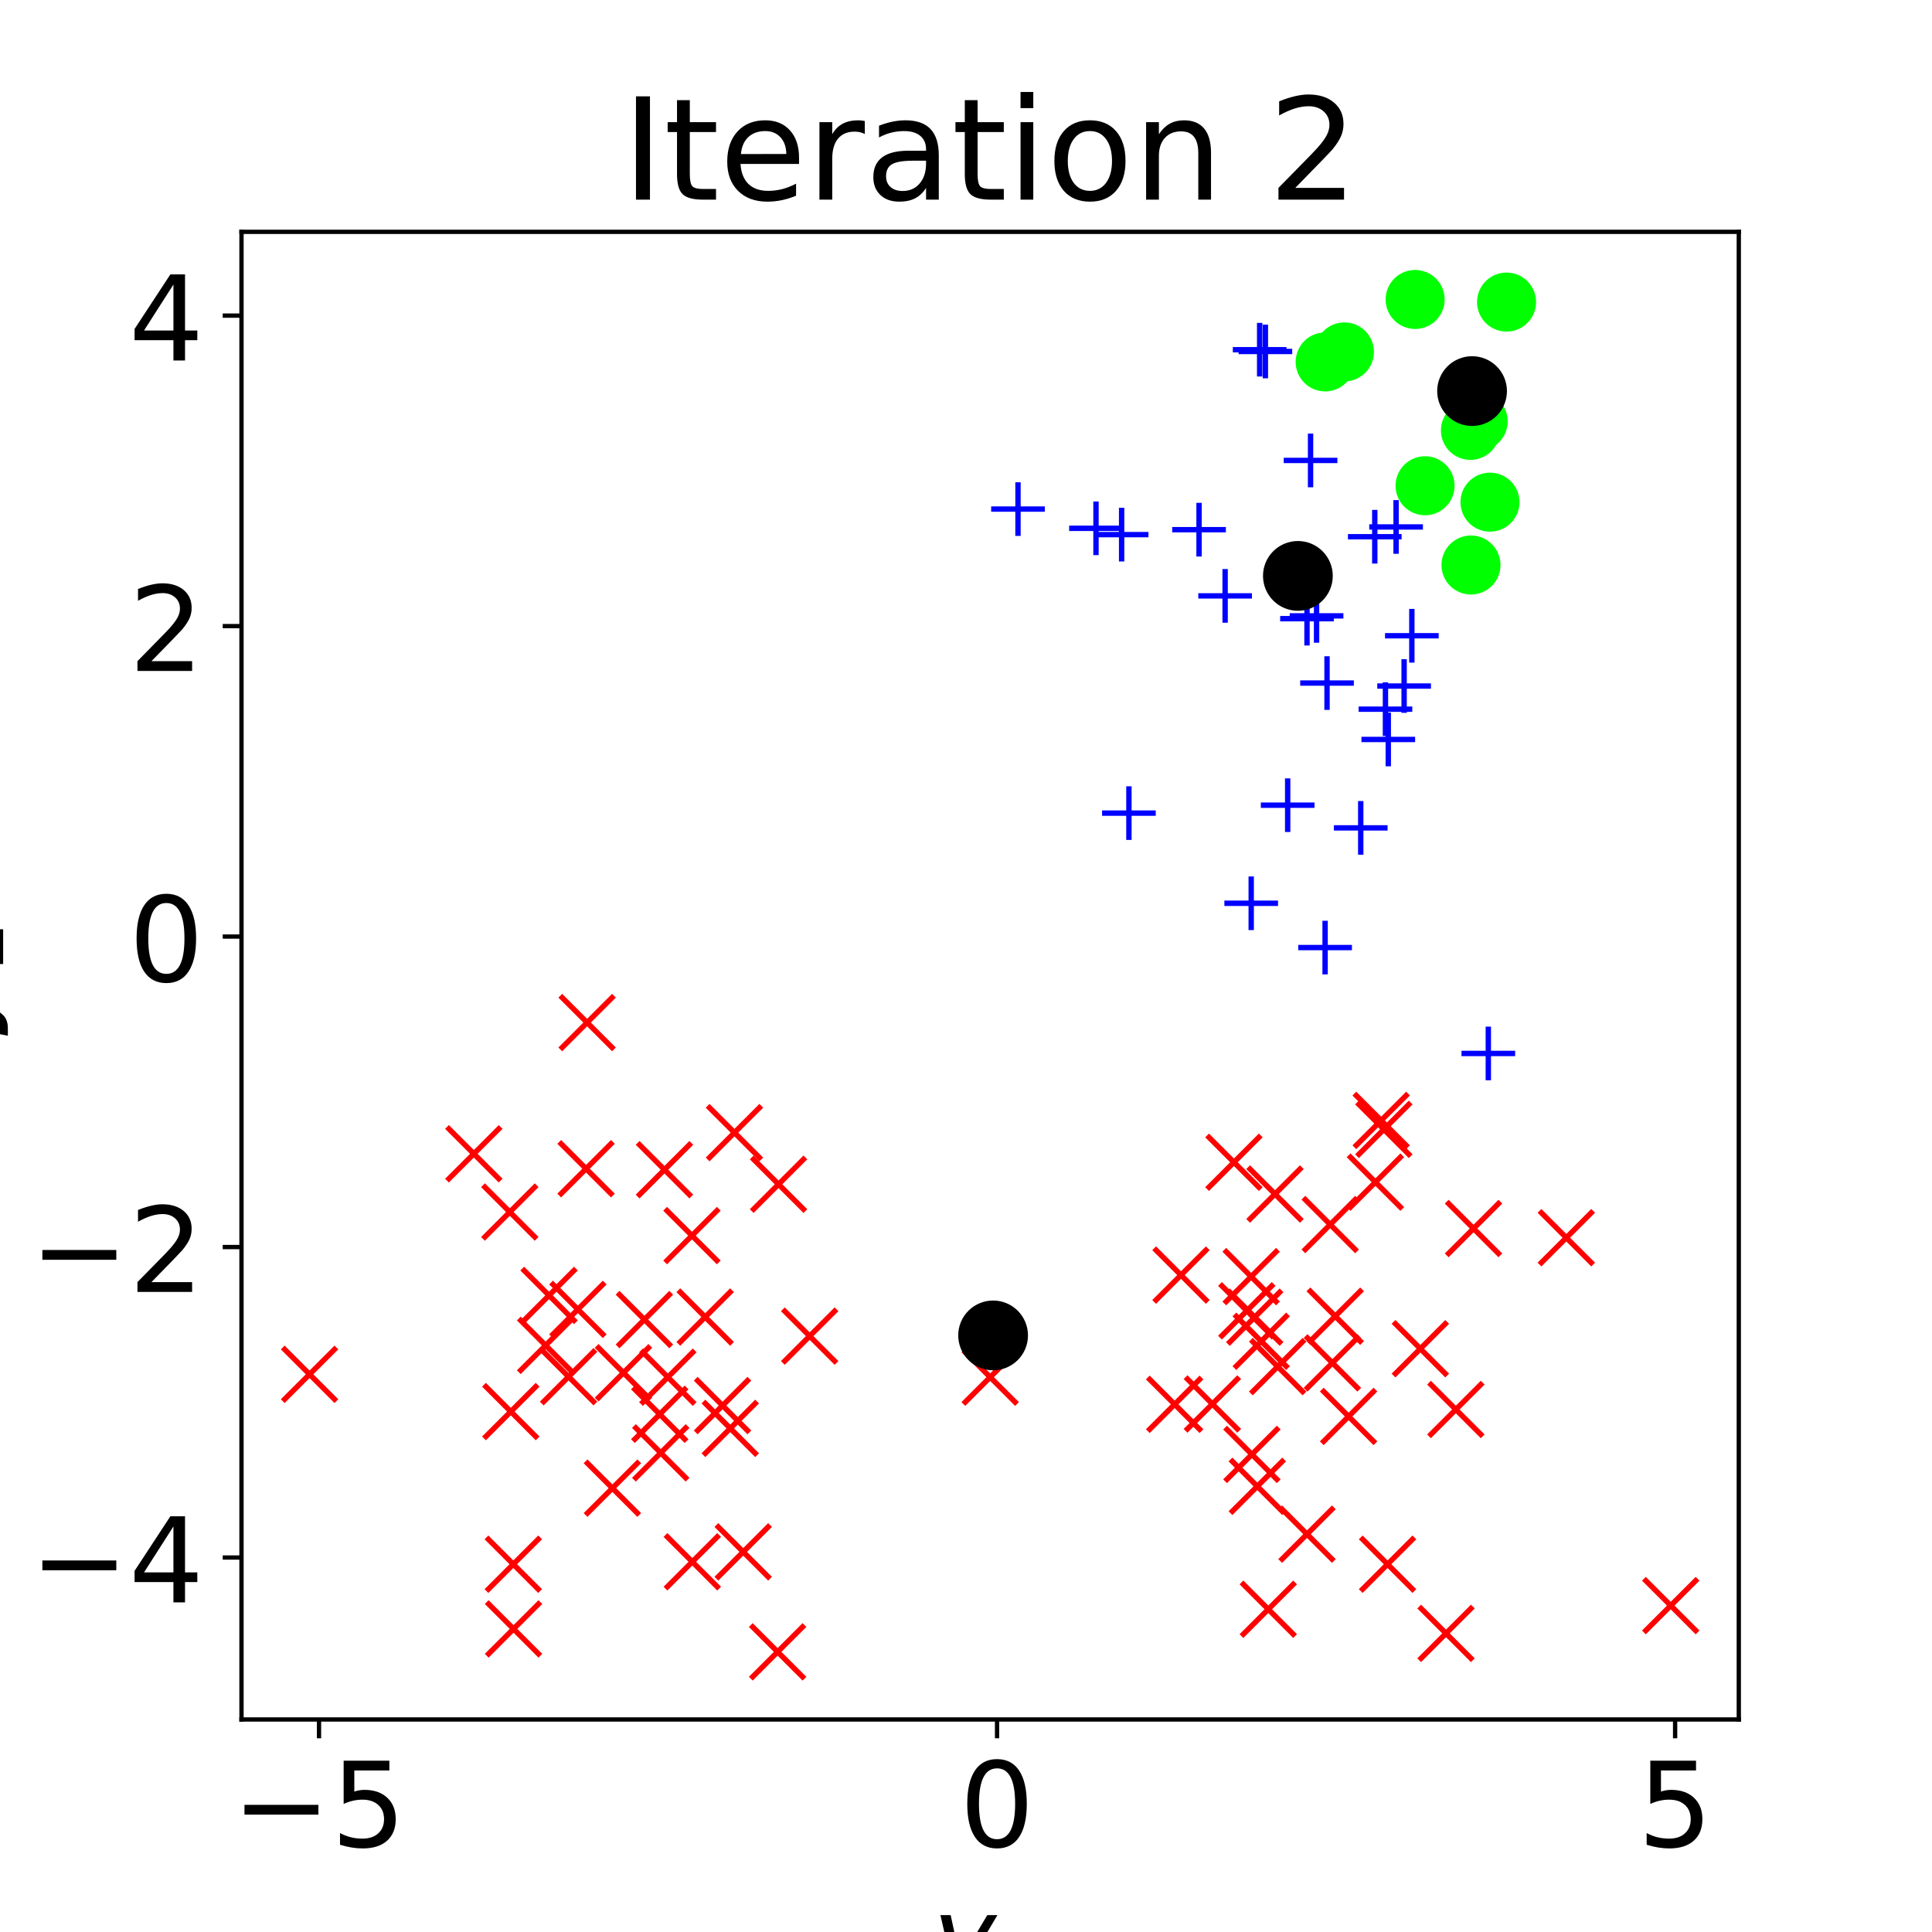
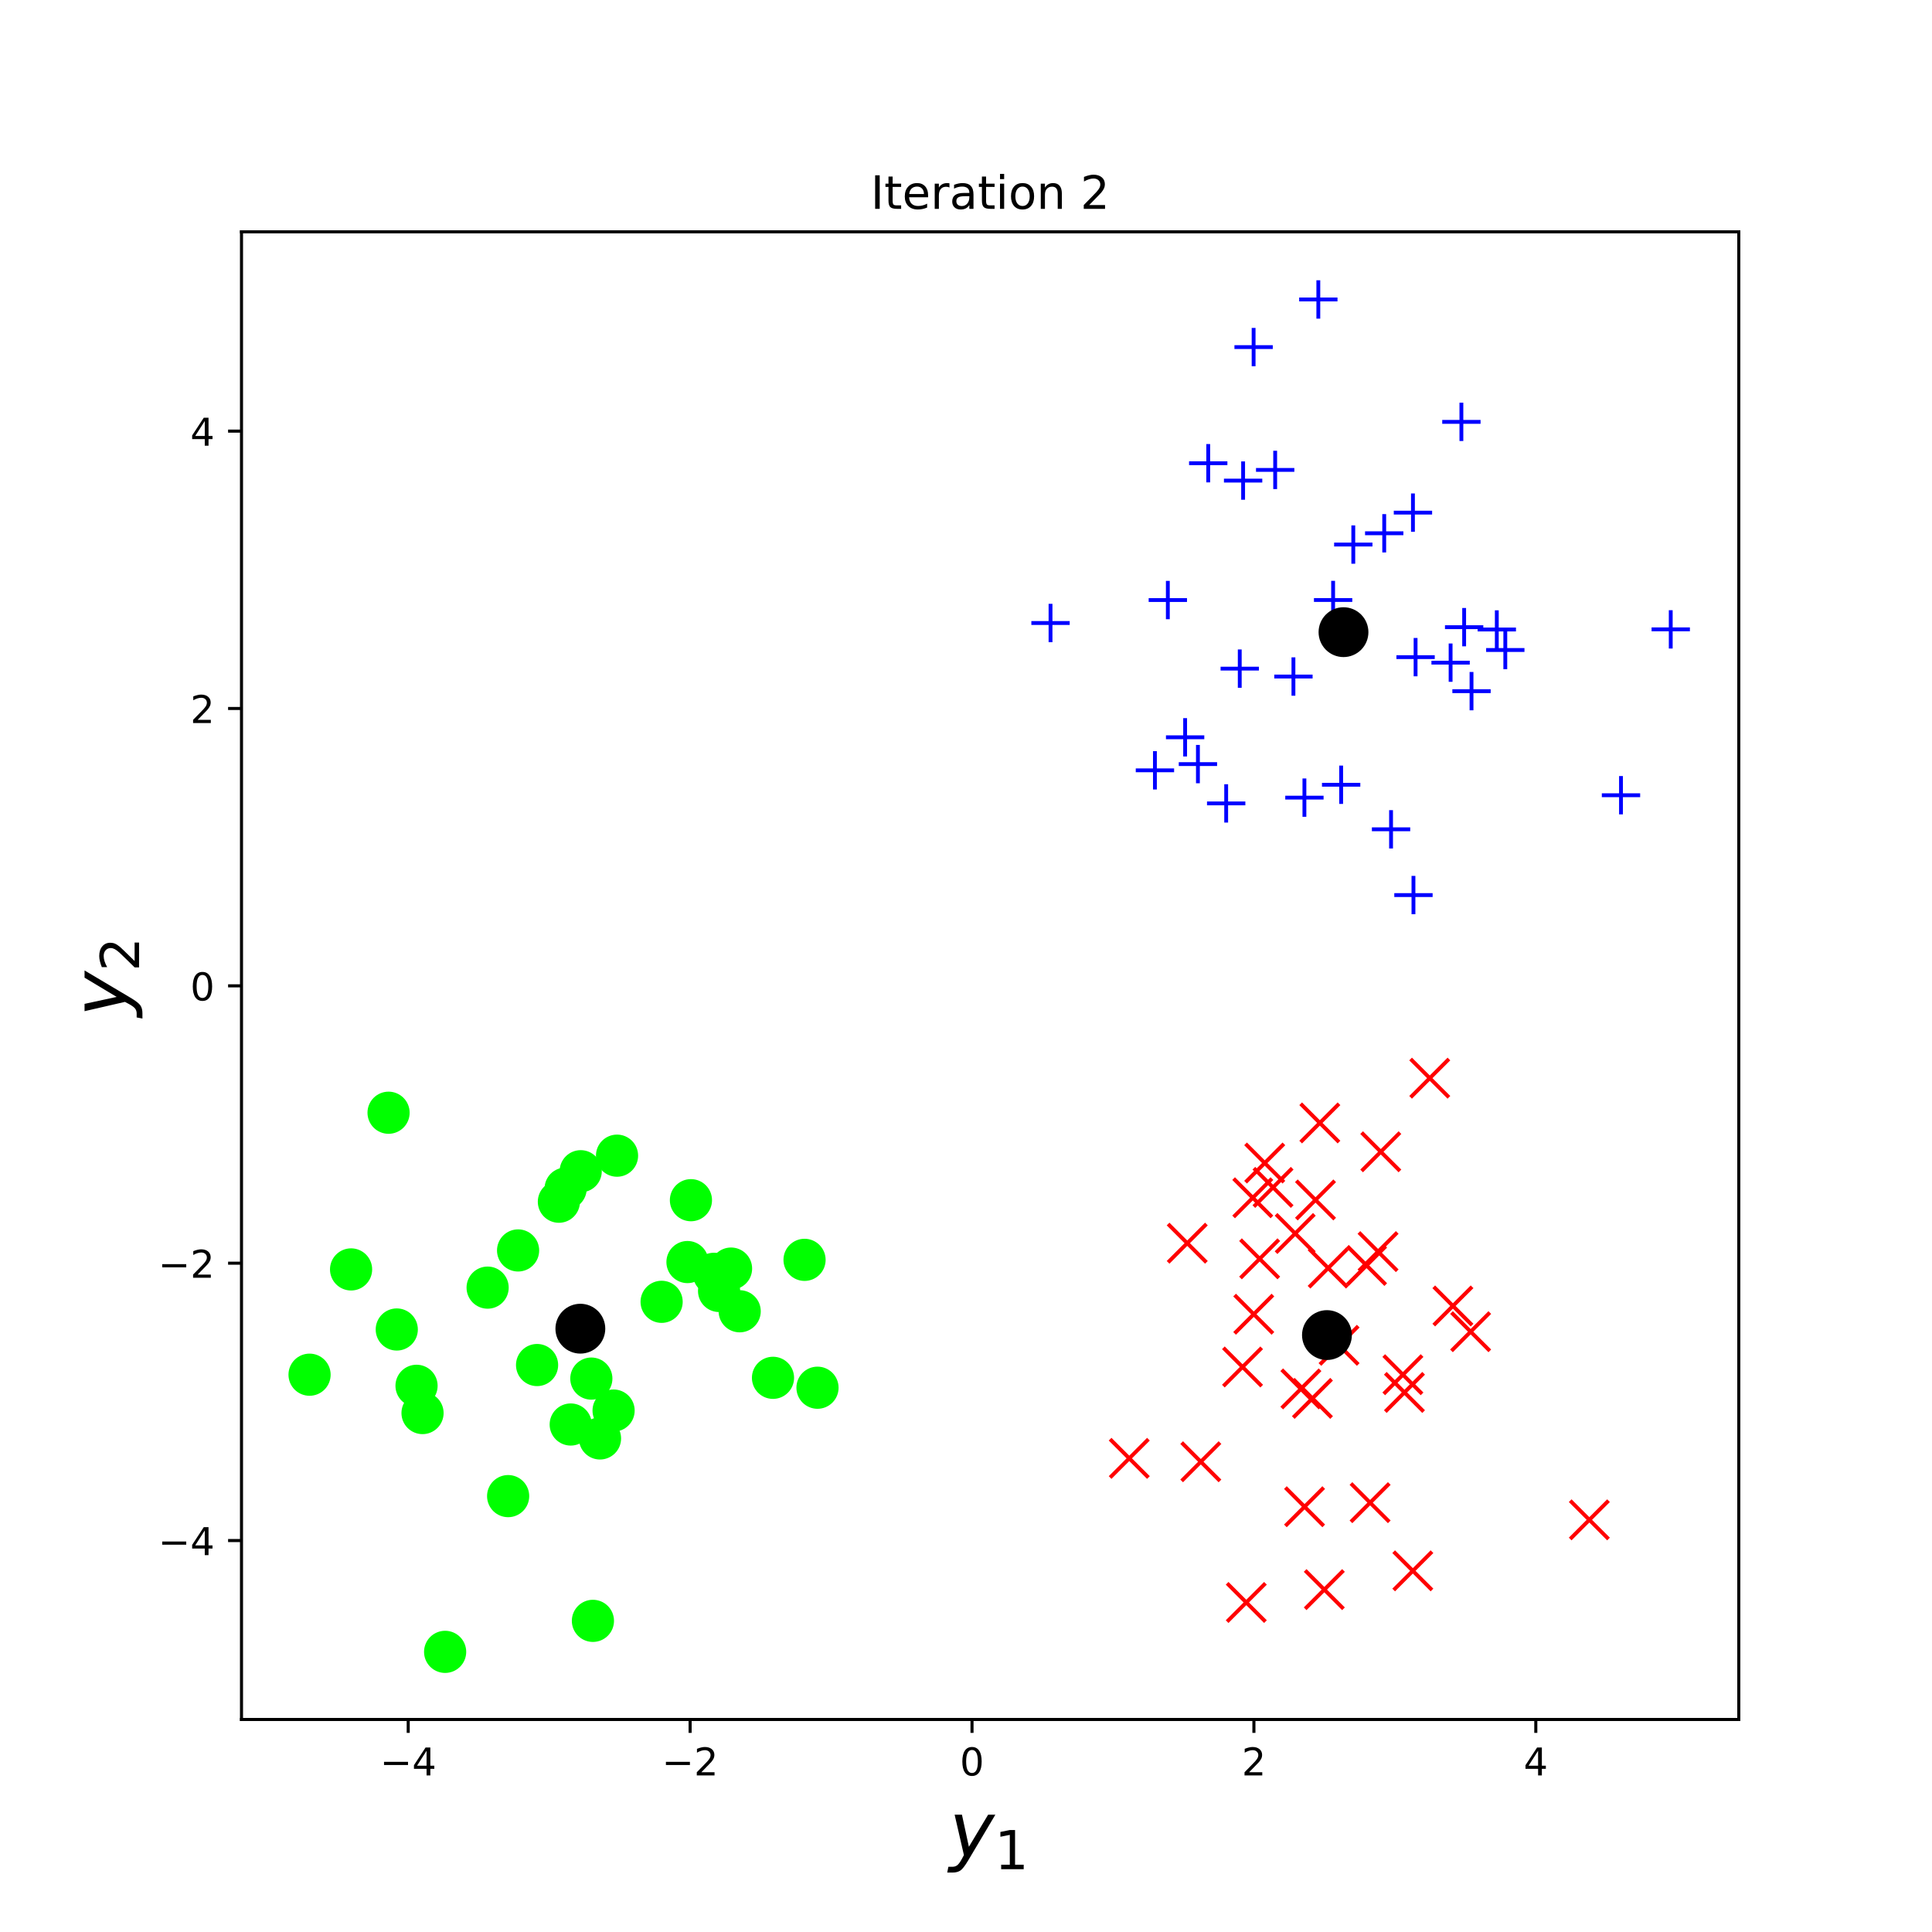
- <svg xmlns="http://www.w3.org/2000/svg" xmlns:xlink="http://www.w3.org/1999/xlink" width="360pt" height="360pt" viewBox="0 0 360 360" version="1.1">
+ <svg xmlns="http://www.w3.org/2000/svg" xmlns:xlink="http://www.w3.org/1999/xlink" width="504pt" height="504pt" viewBox="0 0 504 504" version="1.1">
  <defs>
    <style type="text/css">*{stroke-linejoin: round; stroke-linecap: butt}</style>
  </defs>
  <g id="figure_1">
    <g id="patch_1">
-       <path d="M 0 360  L 360 360  L 360 0  L 0 0  L 0 360  z " style="fill: none" />
+       <path d="M 0 504  L 504 504  L 504 0  L 0 0  L 0 504  z " style="fill: none" />
    </g>
    <g id="axes_1">
      <g id="patch_2">
-         <path d="M 45 320.4  L 324 320.4  L 324 43.2  L 45 43.2  L 45 320.4  z " style="fill: none" />
+         <path d="M 63 448.56  L 453.6 448.56  L 453.6 60.48  L 63 60.48  L 63 448.56  z " style="fill: none" />
      </g>
      <g id="matplotlib.axis_1">
        <g id="xtick_1">
          <g id="line2d_1">
            <defs>
-               <path id="m95a4c4502d" d="M 0 0  L 0 3.5  " style="stroke: #000000; stroke-width: 0.8" />
+               <path id="m8034a26786" d="M 0 0  L 0 3.5  " style="stroke: #000000; stroke-width: 0.8" />
            </defs>
            <g>
-               <use xlink:href="#m95a4c4502d" x="59.441" y="320.4" style="stroke: #000000; stroke-width: 0.8" />
+               <use xlink:href="#m8034a26786" x="106.492" y="448.56" style="stroke: #000000; stroke-width: 0.8" />
            </g>
          </g>
          <g id="text_1">
-             <g transform="translate(43.22472 344.1166) scale(0.22 -0.22)">
+             <g transform="translate(99.12061 463.1584) scale(0.1 -0.1)">
              <defs>
                <path id="DejaVuSans-2212" d="M 678 2272  L 4684 2272  L 4684 1741  L 678 1741  L 678 2272  z " transform="scale(0.015625)" />
-                 <path id="DejaVuSans-35" d="M 691 4666  L 3169 4666  L 3169 4134  L 1269 4134  L 1269 2991  Q 1406 3038 1543 3061  Q 1681 3084 1819 3084  Q 2600 3084 3056 2656  Q 3513 2228 3513 1497  Q 3513 744 3044 326  Q 2575 -91 1722 -91  Q 1428 -91 1123 -41  Q 819 9 494 109  L 494 744  Q 775 591 1075 516  Q 1375 441 1709 441  Q 2250 441 2565 725  Q 2881 1009 2881 1497  Q 2881 1984 2565 2268  Q 2250 2553 1709 2553  Q 1456 2553 1204 2497  Q 953 2441 691 2322  L 691 4666  z " transform="scale(0.015625)" />
+                 <path id="DejaVuSans-34" d="M 2419 4116  L 825 1625  L 2419 1625  L 2419 4116  z M 2253 4666  L 3047 4666  L 3047 1625  L 3713 1625  L 3713 1100  L 3047 1100  L 3047 0  L 2419 0  L 2419 1100  L 313 1100  L 313 1709  L 2253 4666  z " transform="scale(0.015625)" />
              </defs>
              <use xlink:href="#DejaVuSans-2212" />
-               <use xlink:href="#DejaVuSans-35" x="83.789" />
+               <use xlink:href="#DejaVuSans-34" x="83.789" />
            </g>
          </g>
        </g>
        <g id="xtick_2">
          <g id="line2d_2">
            <g>
-               <use xlink:href="#m95a4c4502d" x="185.788" y="320.4" style="stroke: #000000; stroke-width: 0.8" />
+               <use xlink:href="#m8034a26786" x="180.03" y="448.56" style="stroke: #000000; stroke-width: 0.8" />
            </g>
          </g>
          <g id="text_2">
-             <g transform="translate(178.789 344.1166) scale(0.22 -0.22)">
+             <g transform="translate(172.6587 463.1584) scale(0.1 -0.1)">
+               <defs>
+                 <path id="DejaVuSans-32" d="M 1228 531  L 3431 531  L 3431 0  L 469 0  L 469 531  Q 828 903 1448 1529  Q 2069 2156 2228 2338  Q 2531 2678 2651 2914  Q 2772 3150 2772 3378  Q 2772 3750 2511 3984  Q 2250 4219 1831 4219  Q 1534 4219 1204 4116  Q 875 4013 500 3803  L 500 4441  Q 881 4594 1212 4672  Q 1544 4750 1819 4750  Q 2544 4750 2975 4387  Q 3406 4025 3406 3419  Q 3406 3131 3298 2873  Q 3191 2616 2906 2266  Q 2828 2175 2409 1742  Q 1991 1309 1228 531  z " transform="scale(0.015625)" />
+               </defs>
+               <use xlink:href="#DejaVuSans-2212" />
+               <use xlink:href="#DejaVuSans-32" x="83.789" />
+             </g>
+           </g>
+         </g>
+         <g id="xtick_3">
+           <g id="line2d_3">
+             <g>
+               <use xlink:href="#m8034a26786" x="253.568" y="448.56" style="stroke: #000000; stroke-width: 0.8" />
+             </g>
+           </g>
+           <g id="text_3">
+             <g transform="translate(250.3866 463.1584) scale(0.1 -0.1)">
              <defs>
                <path id="DejaVuSans-30" d="M 2034 4250  Q 1547 4250 1301 3770  Q 1056 3291 1056 2328  Q 1056 1369 1301 889  Q 1547 409 2034 409  Q 2525 409 2770 889  Q 3016 1369 3016 2328  Q 3016 3291 2770 3770  Q 2525 4250 2034 4250  z M 2034 4750  Q 2819 4750 3233 4129  Q 3647 3509 3647 2328  Q 3647 1150 3233 529  Q 2819 -91 2034 -91  Q 1250 -91 836 529  Q 422 1150 422 2328  Q 422 3509 836 4129  Q 1250 4750 2034 4750  z " transform="scale(0.015625)" />
              </defs>
              <use xlink:href="#DejaVuSans-30" />
            </g>
          </g>
        </g>
-         <g id="xtick_3">
-           <g id="line2d_3">
-             <g>
-               <use xlink:href="#m95a4c4502d" x="312.134" y="320.4" style="stroke: #000000; stroke-width: 0.8" />
-             </g>
-           </g>
-           <g id="text_3">
-             <g transform="translate(305.1356 344.1166) scale(0.22 -0.22)">
-               <use xlink:href="#DejaVuSans-35" />
-             </g>
-           </g>
-         </g>
-         <g id="text_4">
-           <g transform="translate(173.8 367.8481) scale(0.2 -0.2)">
+         <g id="xtick_4">
+           <g id="line2d_4">
+             <g>
+               <use xlink:href="#m8034a26786" x="327.106" y="448.56" style="stroke: #000000; stroke-width: 0.8" />
+             </g>
+           </g>
+           <g id="text_4">
+             <g transform="translate(323.9247 463.1584) scale(0.1 -0.1)">
+               <use xlink:href="#DejaVuSans-32" />
+             </g>
+           </g>
+         </g>
+         <g id="xtick_5">
+           <g id="line2d_5">
+             <g>
+               <use xlink:href="#m8034a26786" x="400.644" y="448.56" style="stroke: #000000; stroke-width: 0.8" />
+             </g>
+           </g>
+           <g id="text_5">
+             <g transform="translate(397.4627 463.1584) scale(0.1 -0.1)">
+               <use xlink:href="#DejaVuSans-34" />
+             </g>
+           </g>
+         </g>
+         <g id="text_6">
+           <g transform="translate(247.6 484.3944) scale(0.2 -0.2)">
            <defs>
              <path id="DejaVuSans-Oblique-79" d="M 1588 -325  Q 1188 -997 936 -1164  Q 684 -1331 294 -1331  L -159 -1331  L -63 -850  L 269 -850  Q 509 -850 678 -719  Q 847 -588 1056 -206  L 1234 128  L 459 3500  L 1069 3500  L 1650 819  L 3256 3500  L 3859 3500  L 1588 -325  z " transform="scale(0.015625)" />
              <path id="DejaVuSans-31" d="M 794 531  L 1825 531  L 1825 4091  L 703 3866  L 703 4441  L 1819 4666  L 2450 4666  L 2450 531  L 3481 531  L 3481 0  L 794 0  L 794 531  z " transform="scale(0.015625)" />
            </defs>
            <use xlink:href="#DejaVuSans-Oblique-79" transform="translate(0 0.3125)" />
            <use xlink:href="#DejaVuSans-31" transform="translate(59.17969 -16.09375) scale(0.7)" />
          </g>
        </g>
      </g>
      <g id="matplotlib.axis_2">
        <g id="ytick_1">
-           <g id="line2d_4">
+           <g id="line2d_6">
            <defs>
-               <path id="mb0c7c8d6a5" d="M 0 0  L -3.5 0  " style="stroke: #000000; stroke-width: 0.8" />
+               <path id="m8b89822ce6" d="M 0 0  L -3.5 0  " style="stroke: #000000; stroke-width: 0.8" />
            </defs>
            <g>
-               <use xlink:href="#mb0c7c8d6a5" x="45" y="290.222" style="stroke: #000000; stroke-width: 0.8" />
-             </g>
-           </g>
-           <g id="text_5">
-             <g transform="translate(5.567188 298.5804) scale(0.22 -0.22)">
-               <defs>
-                 <path id="DejaVuSans-34" d="M 2419 4116  L 825 1625  L 2419 1625  L 2419 4116  z M 2253 4666  L 3047 4666  L 3047 1625  L 3713 1625  L 3713 1100  L 3047 1100  L 3047 0  L 2419 0  L 2419 1100  L 313 1100  L 313 1709  L 2253 4666  z " transform="scale(0.015625)" />
-               </defs>
+               <use xlink:href="#m8b89822ce6" x="63" y="401.885" style="stroke: #000000; stroke-width: 0.8" />
+             </g>
+           </g>
+           <g id="text_7">
+             <g transform="translate(41.25781 405.6845) scale(0.1 -0.1)">
              <use xlink:href="#DejaVuSans-2212" />
              <use xlink:href="#DejaVuSans-34" x="83.789" />
            </g>
          </g>
        </g>
        <g id="ytick_2">
-           <g id="line2d_5">
-             <g>
-               <use xlink:href="#mb0c7c8d6a5" x="45" y="232.369" style="stroke: #000000; stroke-width: 0.8" />
-             </g>
-           </g>
-           <g id="text_6">
-             <g transform="translate(5.567188 240.727) scale(0.22 -0.22)">
-               <defs>
-                 <path id="DejaVuSans-32" d="M 1228 531  L 3431 531  L 3431 0  L 469 0  L 469 531  Q 828 903 1448 1529  Q 2069 2156 2228 2338  Q 2531 2678 2651 2914  Q 2772 3150 2772 3378  Q 2772 3750 2511 3984  Q 2250 4219 1831 4219  Q 1534 4219 1204 4116  Q 875 4013 500 3803  L 500 4441  Q 881 4594 1212 4672  Q 1544 4750 1819 4750  Q 2544 4750 2975 4387  Q 3406 4025 3406 3419  Q 3406 3131 3298 2873  Q 3191 2616 2906 2266  Q 2828 2175 2409 1742  Q 1991 1309 1228 531  z " transform="scale(0.015625)" />
-               </defs>
+           <g id="line2d_7">
+             <g>
+               <use xlink:href="#m8b89822ce6" x="63" y="329.53" style="stroke: #000000; stroke-width: 0.8" />
+             </g>
+           </g>
+           <g id="text_8">
+             <g transform="translate(41.25781 333.3295) scale(0.1 -0.1)">
              <use xlink:href="#DejaVuSans-2212" />
              <use xlink:href="#DejaVuSans-32" x="83.789" />
            </g>
          </g>
        </g>
        <g id="ytick_3">
-           <g id="line2d_6">
-             <g>
-               <use xlink:href="#mb0c7c8d6a5" x="45" y="174.515" style="stroke: #000000; stroke-width: 0.8" />
-             </g>
-           </g>
-           <g id="text_7">
-             <g transform="translate(24.0025 182.8737) scale(0.22 -0.22)">
+           <g id="line2d_8">
+             <g>
+               <use xlink:href="#m8b89822ce6" x="63" y="257.175" style="stroke: #000000; stroke-width: 0.8" />
+             </g>
+           </g>
+           <g id="text_9">
+             <g transform="translate(49.6375 260.9744) scale(0.1 -0.1)">
              <use xlink:href="#DejaVuSans-30" />
            </g>
          </g>
        </g>
        <g id="ytick_4">
-           <g id="line2d_7">
-             <g>
-               <use xlink:href="#mb0c7c8d6a5" x="45" y="116.662" style="stroke: #000000; stroke-width: 0.8" />
-             </g>
-           </g>
-           <g id="text_8">
-             <g transform="translate(24.0025 125.0204) scale(0.22 -0.22)">
+           <g id="line2d_9">
+             <g>
+               <use xlink:href="#m8b89822ce6" x="63" y="184.82" style="stroke: #000000; stroke-width: 0.8" />
+             </g>
+           </g>
+           <g id="text_10">
+             <g transform="translate(49.6375 188.6193) scale(0.1 -0.1)">
              <use xlink:href="#DejaVuSans-32" />
            </g>
          </g>
        </g>
        <g id="ytick_5">
-           <g id="line2d_8">
-             <g>
-               <use xlink:href="#mb0c7c8d6a5" x="45" y="58.809" style="stroke: #000000; stroke-width: 0.8" />
-             </g>
-           </g>
-           <g id="text_9">
-             <g transform="translate(24.0025 67.16709) scale(0.22 -0.22)">
+           <g id="line2d_10">
+             <g>
+               <use xlink:href="#m8b89822ce6" x="63" y="112.465" style="stroke: #000000; stroke-width: 0.8" />
+             </g>
+           </g>
+           <g id="text_11">
+             <g transform="translate(49.6375 116.2642) scale(0.1 -0.1)">
              <use xlink:href="#DejaVuSans-34" />
            </g>
          </g>
        </g>
-         <g id="text_10">
-           <g transform="translate(-2.632812 192.5) rotate(-90) scale(0.2 -0.2)">
+         <g id="text_12">
+           <g transform="translate(33.05781 265.22) rotate(-90) scale(0.2 -0.2)">
            <use xlink:href="#DejaVuSans-Oblique-79" transform="translate(0 0.3125)" />
            <use xlink:href="#DejaVuSans-32" transform="translate(59.17969 -16.09375) scale(0.7)" />
          </g>
        </g>
      </g>
-       <g id="line2d_9">
-         <defs>
-           <path id="m21d7cd99c9" d="M -5 5  L 5 -5  M -5 -5  L 5 5  " style="stroke: #ff0000" />
-         </defs>
-         <g clip-path="url(#p69b71deb08)">
-           <use xlink:href="#m21d7cd99c9" x="123.812" y="217.96" style="fill: #ff0000; stroke: #ff0000" />
-           <use xlink:href="#m21d7cd99c9" x="102.306" y="241.382" style="fill: #ff0000; stroke: #ff0000" />
-           <use xlink:href="#m21d7cd99c9" x="144.901" y="307.8" style="fill: #ff0000; stroke: #ff0000" />
-           <use xlink:href="#m21d7cd99c9" x="95.644" y="291.47" style="fill: #ff0000; stroke: #ff0000" />
-           <use xlink:href="#m21d7cd99c9" x="131.397" y="245.411" style="fill: #ff0000; stroke: #ff0000" />
-           <use xlink:href="#m21d7cd99c9" x="136.076" y="266.155" style="fill: #ff0000; stroke: #ff0000" />
-           <use xlink:href="#m21d7cd99c9" x="122.932" y="263.53" style="fill: #ff0000; stroke: #ff0000" />
-           <use xlink:href="#m21d7cd99c9" x="88.292" y="214.993" style="fill: #ff0000; stroke: #ff0000" />
-           <use xlink:href="#m21d7cd99c9" x="114.112" y="277.297" style="fill: #ff0000; stroke: #ff0000" />
-           <use xlink:href="#m21d7cd99c9" x="136.856" y="211.048" style="fill: #ff0000; stroke: #ff0000" />
-           <use xlink:href="#m21d7cd99c9" x="150.872" y="248.964" style="fill: #ff0000; stroke: #ff0000" />
-           <use xlink:href="#m21d7cd99c9" x="116.173" y="255.789" style="fill: #ff0000; stroke: #ff0000" />
-           <use xlink:href="#m21d7cd99c9" x="94.995" y="225.846" style="fill: #ff0000; stroke: #ff0000" />
-           <use xlink:href="#m21d7cd99c9" x="109.403" y="190.54" style="fill: #ff0000; stroke: #ff0000" />
-           <use xlink:href="#m21d7cd99c9" x="134.636" y="261.907" style="fill: #ff0000; stroke: #ff0000" />
-           <use xlink:href="#m21d7cd99c9" x="123.122" y="270.72" style="fill: #ff0000; stroke: #ff0000" />
-           <use xlink:href="#m21d7cd99c9" x="107.68" y="243.982" style="fill: #ff0000; stroke: #ff0000" />
-           <use xlink:href="#m21d7cd99c9" x="129.002" y="291.018" style="fill: #ff0000; stroke: #ff0000" />
-           <use xlink:href="#m21d7cd99c9" x="101.668" y="250.689" style="fill: #ff0000; stroke: #ff0000" />
-           <use xlink:href="#m21d7cd99c9" x="95.182" y="263.027" style="fill: #ff0000; stroke: #ff0000" />
-           <use xlink:href="#m21d7cd99c9" x="57.682" y="256.084" style="fill: #ff0000; stroke: #ff0000" />
-           <use xlink:href="#m21d7cd99c9" x="105.947" y="256.53" style="fill: #ff0000; stroke: #ff0000" />
-           <use xlink:href="#m21d7cd99c9" x="120.073" y="245.883" style="fill: #ff0000; stroke: #ff0000" />
-           <use xlink:href="#m21d7cd99c9" x="109.203" y="217.775" style="fill: #ff0000; stroke: #ff0000" />
-           <use xlink:href="#m21d7cd99c9" x="184.504" y="256.614" style="fill: #ff0000; stroke: #ff0000" />
-           <use xlink:href="#m21d7cd99c9" x="138.487" y="289.168" style="fill: #ff0000; stroke: #ff0000" />
-           <use xlink:href="#m21d7cd99c9" x="145.071" y="220.672" style="fill: #ff0000; stroke: #ff0000" />
-           <use xlink:href="#m21d7cd99c9" x="95.691" y="303.522" style="fill: #ff0000; stroke: #ff0000" />
-           <use xlink:href="#m21d7cd99c9" x="128.937" y="230.235" style="fill: #ff0000; stroke: #ff0000" />
-           <use xlink:href="#m21d7cd99c9" x="124.442" y="256.62" style="fill: #ff0000; stroke: #ff0000" />
-           <use xlink:href="#m21d7cd99c9" x="218.877" y="261.674" style="fill: #ff0000; stroke: #ff0000" />
-           <use xlink:href="#m21d7cd99c9" x="243.542" y="285.868" style="fill: #ff0000; stroke: #ff0000" />
-           <use xlink:href="#m21d7cd99c9" x="274.57" y="228.919" style="fill: #ff0000; stroke: #ff0000" />
-           <use xlink:href="#m21d7cd99c9" x="248.802" y="245.255" style="fill: #ff0000; stroke: #ff0000" />
-           <use xlink:href="#m21d7cd99c9" x="264.661" y="251.314" style="fill: #ff0000; stroke: #ff0000" />
-           <use xlink:href="#m21d7cd99c9" x="220.057" y="237.594" style="fill: #ff0000; stroke: #ff0000" />
-           <use xlink:href="#m21d7cd99c9" x="257.365" y="208.776" style="fill: #ff0000; stroke: #ff0000" />
-           <use xlink:href="#m21d7cd99c9" x="256.289" y="220.276" style="fill: #ff0000; stroke: #ff0000" />
-           <use xlink:href="#m21d7cd99c9" x="237.575" y="222.49" style="fill: #ff0000; stroke: #ff0000" />
-           <use xlink:href="#m21d7cd99c9" x="258.554" y="291.471" style="fill: #ff0000; stroke: #ff0000" />
-           <use xlink:href="#m21d7cd99c9" x="232.33" y="244.249" style="fill: #ff0000; stroke: #ff0000" />
-           <use xlink:href="#m21d7cd99c9" x="238.079" y="254.648" style="fill: #ff0000; stroke: #ff0000" />
-           <use xlink:href="#m21d7cd99c9" x="235.009" y="249.928" style="fill: #ff0000; stroke: #ff0000" />
-           <use xlink:href="#m21d7cd99c9" x="234.279" y="276.954" style="fill: #ff0000; stroke: #ff0000" />
-           <use xlink:href="#m21d7cd99c9" x="251.291" y="263.934" style="fill: #ff0000; stroke: #ff0000" />
-           <use xlink:href="#m21d7cd99c9" x="229.924" y="216.572" style="fill: #ff0000; stroke: #ff0000" />
-           <use xlink:href="#m21d7cd99c9" x="233.8" y="245.432" style="fill: #ff0000; stroke: #ff0000" />
-           <use xlink:href="#m21d7cd99c9" x="233.276" y="271.009" style="fill: #ff0000; stroke: #ff0000" />
-           <use xlink:href="#m21d7cd99c9" x="311.318" y="299.179" style="fill: #ff0000; stroke: #ff0000" />
-           <use xlink:href="#m21d7cd99c9" x="257.86" y="210.439" style="fill: #ff0000; stroke: #ff0000" />
-           <use xlink:href="#m21d7cd99c9" x="233.131" y="237.88" style="fill: #ff0000; stroke: #ff0000" />
-           <use xlink:href="#m21d7cd99c9" x="247.867" y="228.176" style="fill: #ff0000; stroke: #ff0000" />
-           <use xlink:href="#m21d7cd99c9" x="291.86" y="230.631" style="fill: #ff0000; stroke: #ff0000" />
-           <use xlink:href="#m21d7cd99c9" x="225.909" y="261.612" style="fill: #ff0000; stroke: #ff0000" />
-           <use xlink:href="#m21d7cd99c9" x="236.327" y="299.861" style="fill: #ff0000; stroke: #ff0000" />
-           <use xlink:href="#m21d7cd99c9" x="271.274" y="262.638" style="fill: #ff0000; stroke: #ff0000" />
-           <use xlink:href="#m21d7cd99c9" x="248.276" y="253.954" style="fill: #ff0000; stroke: #ff0000" />
-           <use xlink:href="#m21d7cd99c9" x="269.444" y="304.357" style="fill: #ff0000; stroke: #ff0000" />
-         </g>
-       </g>
-       <g id="line2d_10">
-         <defs>
-           <path id="m0be2a600f8" d="M 0 5  C 1.326 5 2.598 4.473 3.536 3.536  C 4.473 2.598 5 1.326 5 0  C 5 -1.326 4.473 -2.598 3.536 -3.536  C 2.598 -4.473 1.326 -5 0 -5  C -1.326 -5 -2.598 -4.473 -3.536 -3.536  C -4.473 -2.598 -5 -1.326 -5 0  C -5 1.326 -4.473 2.598 -3.536 3.536  C -2.598 4.473 -1.326 5 0 5  z " style="stroke: #00ff00" />
-         </defs>
-         <g clip-path="url(#p69b71deb08)">
-           <use xlink:href="#m0be2a600f8" x="277.638" y="93.57" style="fill: #00ff00; stroke: #00ff00" />
-           <use xlink:href="#m0be2a600f8" x="280.725" y="56.287" style="fill: #00ff00; stroke: #00ff00" />
-           <use xlink:href="#m0be2a600f8" x="273.998" y="80.196" style="fill: #00ff00; stroke: #00ff00" />
-           <use xlink:href="#m0be2a600f8" x="263.691" y="55.8" style="fill: #00ff00; stroke: #00ff00" />
-           <use xlink:href="#m0be2a600f8" x="275.44" y="78.517" style="fill: #00ff00; stroke: #00ff00" />
-           <use xlink:href="#m0be2a600f8" x="265.54" y="90.513" style="fill: #00ff00; stroke: #00ff00" />
-           <use xlink:href="#m0be2a600f8" x="274.097" y="105.282" style="fill: #00ff00; stroke: #00ff00" />
-           <use xlink:href="#m0be2a600f8" x="250.512" y="65.572" style="fill: #00ff00; stroke: #00ff00" />
-           <use xlink:href="#m0be2a600f8" x="246.925" y="67.437" style="fill: #00ff00; stroke: #00ff00" />
-         </g>
-       </g>
      <g id="line2d_11">
        <defs>
-           <path id="m111a7c87d8" d="M -5 0  L 5 0  M 0 5  L 0 -5  " style="stroke: #0000ff" />
+           <path id="mcdd093acbd" d="M -5 5  L 5 -5  M -5 -5  L 5 5  " style="stroke: #ff0000" />
        </defs>
-         <g clip-path="url(#p69b71deb08)">
-           <use xlink:href="#m111a7c87d8" x="189.688" y="94.861" style="fill: #0000ff; stroke: #0000ff" />
-           <use xlink:href="#m111a7c87d8" x="228.283" y="111.031" style="fill: #0000ff; stroke: #0000ff" />
-           <use xlink:href="#m111a7c87d8" x="261.636" y="127.83" style="fill: #0000ff; stroke: #0000ff" />
-           <use xlink:href="#m111a7c87d8" x="235.785" y="65.488" style="fill: #0000ff; stroke: #0000ff" />
-           <use xlink:href="#m111a7c87d8" x="204.221" y="98.443" style="fill: #0000ff; stroke: #0000ff" />
-           <use xlink:href="#m111a7c87d8" x="258.158" y="132.143" style="fill: #0000ff; stroke: #0000ff" />
-           <use xlink:href="#m111a7c87d8" x="210.356" y="151.513" style="fill: #0000ff; stroke: #0000ff" />
-           <use xlink:href="#m111a7c87d8" x="234.718" y="65.161" style="fill: #0000ff; stroke: #0000ff" />
-           <use xlink:href="#m111a7c87d8" x="247.271" y="127.28" style="fill: #0000ff; stroke: #0000ff" />
-           <use xlink:href="#m111a7c87d8" x="245.322" y="114.757" style="fill: #0000ff; stroke: #0000ff" />
-           <use xlink:href="#m111a7c87d8" x="256.17" y="100.01" style="fill: #0000ff; stroke: #0000ff" />
-           <use xlink:href="#m111a7c87d8" x="253.554" y="154.261" style="fill: #0000ff; stroke: #0000ff" />
-           <use xlink:href="#m111a7c87d8" x="243.54" y="115.281" style="fill: #0000ff; stroke: #0000ff" />
-           <use xlink:href="#m111a7c87d8" x="233.144" y="168.311" style="fill: #0000ff; stroke: #0000ff" />
-           <use xlink:href="#m111a7c87d8" x="260.139" y="98.191" style="fill: #0000ff; stroke: #0000ff" />
-           <use xlink:href="#m111a7c87d8" x="244.204" y="85.796" style="fill: #0000ff; stroke: #0000ff" />
-           <use xlink:href="#m111a7c87d8" x="258.686" y="137.788" style="fill: #0000ff; stroke: #0000ff" />
-           <use xlink:href="#m111a7c87d8" x="239.939" y="150.033" style="fill: #0000ff; stroke: #0000ff" />
-           <use xlink:href="#m111a7c87d8" x="208.998" y="99.619" style="fill: #0000ff; stroke: #0000ff" />
-           <use xlink:href="#m111a7c87d8" x="263.077" y="118.462" style="fill: #0000ff; stroke: #0000ff" />
-           <use xlink:href="#m111a7c87d8" x="223.424" y="98.696" style="fill: #0000ff; stroke: #0000ff" />
-           <use xlink:href="#m111a7c87d8" x="246.913" y="176.567" style="fill: #0000ff; stroke: #0000ff" />
-           <use xlink:href="#m111a7c87d8" x="277.327" y="196.296" style="fill: #0000ff; stroke: #0000ff" />
+         <g clip-path="url(#p905f6dfbef)">
+           <use xlink:href="#mcdd093acbd" x="343.177" y="313.03" style="fill: #ff0000; stroke: #ff0000" />
+           <use xlink:href="#mcdd093acbd" x="329.929" y="303.399" style="fill: #ff0000; stroke: #ff0000" />
+           <use xlink:href="#mcdd093acbd" x="359.493" y="326.508" style="fill: #ff0000; stroke: #ff0000" />
+           <use xlink:href="#mcdd093acbd" x="326.811" y="312.461" style="fill: #ff0000; stroke: #ff0000" />
+           <use xlink:href="#mcdd093acbd" x="327.068" y="342.84" style="fill: #ff0000; stroke: #ff0000" />
+           <use xlink:href="#mcdd093acbd" x="349.322" y="350.949" style="fill: #ff0000; stroke: #ff0000" />
+           <use xlink:href="#mcdd093acbd" x="328.606" y="328.388" style="fill: #ff0000; stroke: #ff0000" />
+           <use xlink:href="#mcdd093acbd" x="372.982" y="281.261" style="fill: #ff0000; stroke: #ff0000" />
+           <use xlink:href="#mcdd093acbd" x="342.373" y="364.794" style="fill: #ff0000; stroke: #ff0000" />
+           <use xlink:href="#mcdd093acbd" x="357.422" y="392.001" style="fill: #ff0000; stroke: #ff0000" />
+           <use xlink:href="#mcdd093acbd" x="294.593" y="380.44" style="fill: #ff0000; stroke: #ff0000" />
+           <use xlink:href="#mcdd093acbd" x="337.881" y="321.783" style="fill: #ff0000; stroke: #ff0000" />
+           <use xlink:href="#mcdd093acbd" x="366.382" y="363.246" style="fill: #ff0000; stroke: #ff0000" />
+           <use xlink:href="#mcdd093acbd" x="313.257" y="381.326" style="fill: #ff0000; stroke: #ff0000" />
+           <use xlink:href="#mcdd093acbd" x="339.362" y="362.32" style="fill: #ff0000; stroke: #ff0000" />
+           <use xlink:href="#mcdd093acbd" x="325.119" y="418.034" style="fill: #ff0000; stroke: #ff0000" />
+           <use xlink:href="#mcdd093acbd" x="345.472" y="414.684" style="fill: #ff0000; stroke: #ff0000" />
+           <use xlink:href="#mcdd093acbd" x="309.716" y="324.311" style="fill: #ff0000; stroke: #ff0000" />
+           <use xlink:href="#mcdd093acbd" x="332.092" y="309.755" style="fill: #ff0000; stroke: #ff0000" />
+           <use xlink:href="#mcdd093acbd" x="344.304" y="292.938" style="fill: #ff0000; stroke: #ff0000" />
+           <use xlink:href="#mcdd093acbd" x="346.483" y="330.8" style="fill: #ff0000; stroke: #ff0000" />
+           <use xlink:href="#mcdd093acbd" x="324.14" y="356.599" style="fill: #ff0000; stroke: #ff0000" />
+           <use xlink:href="#mcdd093acbd" x="368.564" y="409.783" style="fill: #ff0000; stroke: #ff0000" />
+           <use xlink:href="#mcdd093acbd" x="383.646" y="347.402" style="fill: #ff0000; stroke: #ff0000" />
+           <use xlink:href="#mcdd093acbd" x="414.615" y="396.48" style="fill: #ff0000; stroke: #ff0000" />
+           <use xlink:href="#mcdd093acbd" x="356.493" y="330.116" style="fill: #ff0000; stroke: #ff0000" />
+           <use xlink:href="#mcdd093acbd" x="340.318" y="393.059" style="fill: #ff0000; stroke: #ff0000" />
+           <use xlink:href="#mcdd093acbd" x="365.976" y="358.621" style="fill: #ff0000; stroke: #ff0000" />
+           <use xlink:href="#mcdd093acbd" x="360.205" y="300.464" style="fill: #ff0000; stroke: #ff0000" />
+           <use xlink:href="#mcdd093acbd" x="379.021" y="340.682" style="fill: #ff0000; stroke: #ff0000" />
        </g>
      </g>
      <g id="line2d_12">
        <defs>
-           <path id="mc3f199eb1c" d="M 0 6  C 1.591 6 3.117 5.368 4.243 4.243  C 5.368 3.117 6 1.591 6 0  C 6 -1.591 5.368 -3.117 4.243 -4.243  C 3.117 -5.368 1.591 -6 0 -6  C -1.591 -6 -3.117 -5.368 -4.243 -4.243  C -5.368 -3.117 -6 -1.591 -6 0  C -6 1.591 -5.368 3.117 -4.243 4.243  C -3.117 5.368 -1.591 6 0 6  z " style="stroke: #000000" />
+           <path id="mfda7b6a857" d="M 0 5  C 1.326 5 2.598 4.473 3.536 3.536  C 4.473 2.598 5 1.326 5 0  C 5 -1.326 4.473 -2.598 3.536 -3.536  C 2.598 -4.473 1.326 -5 0 -5  C -1.326 -5 -2.598 -4.473 -3.536 -3.536  C -4.473 -2.598 -5 -1.326 -5 0  C -5 1.326 -4.473 2.598 -3.536 3.536  C -2.598 4.473 -1.326 5 0 5  z " style="stroke: #00ff00" />
        </defs>
-         <g clip-path="url(#p69b71deb08)">
-           <use xlink:href="#mc3f199eb1c" x="185.05" y="248.834" style="stroke: #000000" />
-           <use xlink:href="#mc3f199eb1c" x="274.298" y="72.874" style="stroke: #000000" />
-           <use xlink:href="#mc3f199eb1c" x="241.843" y="107.31" style="stroke: #000000" />
+         <g clip-path="url(#p905f6dfbef)">
+           <use xlink:href="#mfda7b6a857" x="154.262" y="359.632" style="fill: #00ff00; stroke: #00ff00" />
+           <use xlink:href="#mfda7b6a857" x="91.585" y="331.153" style="fill: #00ff00; stroke: #00ff00" />
+           <use xlink:href="#mfda7b6a857" x="172.596" y="339.605" style="fill: #00ff00; stroke: #00ff00" />
+           <use xlink:href="#mfda7b6a857" x="156.524" y="375.246" style="fill: #00ff00; stroke: #00ff00" />
+           <use xlink:href="#mfda7b6a857" x="132.558" y="390.291" style="fill: #00ff00; stroke: #00ff00" />
+           <use xlink:href="#mfda7b6a857" x="186.228" y="332.3" style="fill: #00ff00; stroke: #00ff00" />
+           <use xlink:href="#mfda7b6a857" x="135.153" y="326.203" style="fill: #00ff00; stroke: #00ff00" />
+           <use xlink:href="#mfda7b6a857" x="116.121" y="430.92" style="fill: #00ff00; stroke: #00ff00" />
+           <use xlink:href="#mfda7b6a857" x="140.105" y="356.097" style="fill: #00ff00; stroke: #00ff00" />
+           <use xlink:href="#mfda7b6a857" x="127.206" y="335.903" style="fill: #00ff00; stroke: #00ff00" />
+           <use xlink:href="#mfda7b6a857" x="187.585" y="336.776" style="fill: #00ff00; stroke: #00ff00" />
+           <use xlink:href="#mfda7b6a857" x="190.708" y="330.936" style="fill: #00ff00; stroke: #00ff00" />
+           <use xlink:href="#mfda7b6a857" x="108.662" y="361.513" style="fill: #00ff00; stroke: #00ff00" />
+           <use xlink:href="#mfda7b6a857" x="154.675" y="422.833" style="fill: #00ff00; stroke: #00ff00" />
+           <use xlink:href="#mfda7b6a857" x="103.505" y="346.824" style="fill: #00ff00; stroke: #00ff00" />
+           <use xlink:href="#mfda7b6a857" x="147.558" y="310.069" style="fill: #00ff00; stroke: #00ff00" />
+           <use xlink:href="#mfda7b6a857" x="160.965" y="301.48" style="fill: #00ff00; stroke: #00ff00" />
+           <use xlink:href="#mfda7b6a857" x="201.651" y="359.432" style="fill: #00ff00; stroke: #00ff00" />
+           <use xlink:href="#mfda7b6a857" x="213.26" y="362.015" style="fill: #00ff00; stroke: #00ff00" />
+           <use xlink:href="#mfda7b6a857" x="209.882" y="328.657" style="fill: #00ff00; stroke: #00ff00" />
+           <use xlink:href="#mfda7b6a857" x="179.343" y="329.232" style="fill: #00ff00; stroke: #00ff00" />
+           <use xlink:href="#mfda7b6a857" x="192.962" y="342.072" style="fill: #00ff00; stroke: #00ff00" />
+           <use xlink:href="#mfda7b6a857" x="160.067" y="367.972" style="fill: #00ff00; stroke: #00ff00" />
+           <use xlink:href="#mfda7b6a857" x="101.364" y="290.277" style="fill: #00ff00; stroke: #00ff00" />
+           <use xlink:href="#mfda7b6a857" x="148.883" y="371.611" style="fill: #00ff00; stroke: #00ff00" />
+           <use xlink:href="#mfda7b6a857" x="180.244" y="313.095" style="fill: #00ff00; stroke: #00ff00" />
+           <use xlink:href="#mfda7b6a857" x="110.226" y="368.623" style="fill: #00ff00; stroke: #00ff00" />
+           <use xlink:href="#mfda7b6a857" x="145.796" y="313.492" style="fill: #00ff00; stroke: #00ff00" />
+           <use xlink:href="#mfda7b6a857" x="151.489" y="305.539" style="fill: #00ff00; stroke: #00ff00" />
+           <use xlink:href="#mfda7b6a857" x="80.755" y="358.617" style="fill: #00ff00; stroke: #00ff00" />
+         </g>
+       </g>
+       <g id="line2d_13">
+         <defs>
+           <path id="m273f576d38" d="M -5 0  L 5 0  M 0 5  L 0 -5  " style="stroke: #0000ff" />
+         </defs>
+         <g clip-path="url(#p905f6dfbef)">
+           <use xlink:href="#m273f576d38" x="301.286" y="200.956" style="fill: #0000ff; stroke: #0000ff" />
+           <use xlink:href="#m273f576d38" x="315.19" y="120.836" style="fill: #0000ff; stroke: #0000ff" />
+           <use xlink:href="#m273f576d38" x="392.686" y="169.568" style="fill: #0000ff; stroke: #0000ff" />
+           <use xlink:href="#m273f576d38" x="435.845" y="164.178" style="fill: #0000ff; stroke: #0000ff" />
+           <use xlink:href="#m273f576d38" x="337.416" y="176.487" style="fill: #0000ff; stroke: #0000ff" />
+           <use xlink:href="#m273f576d38" x="312.502" y="199.329" style="fill: #0000ff; stroke: #0000ff" />
+           <use xlink:href="#m273f576d38" x="422.868" y="207.451" style="fill: #0000ff; stroke: #0000ff" />
+           <use xlink:href="#m273f576d38" x="319.872" y="209.584" style="fill: #0000ff; stroke: #0000ff" />
+           <use xlink:href="#m273f576d38" x="383.874" y="180.303" style="fill: #0000ff; stroke: #0000ff" />
+           <use xlink:href="#m273f576d38" x="332.654" y="122.585" style="fill: #0000ff; stroke: #0000ff" />
+           <use xlink:href="#m273f576d38" x="323.413" y="174.426" style="fill: #0000ff; stroke: #0000ff" />
+           <use xlink:href="#m273f576d38" x="327.028" y="90.543" style="fill: #0000ff; stroke: #0000ff" />
+           <use xlink:href="#m273f576d38" x="353.032" y="142.055" style="fill: #0000ff; stroke: #0000ff" />
+           <use xlink:href="#m273f576d38" x="340.282" y="208.075" style="fill: #0000ff; stroke: #0000ff" />
+           <use xlink:href="#m273f576d38" x="390.471" y="164.215" style="fill: #0000ff; stroke: #0000ff" />
+           <use xlink:href="#m273f576d38" x="274.049" y="162.523" style="fill: #0000ff; stroke: #0000ff" />
+           <use xlink:href="#m273f576d38" x="324.29" y="125.373" style="fill: #0000ff; stroke: #0000ff" />
+           <use xlink:href="#m273f576d38" x="381.95" y="163.61" style="fill: #0000ff; stroke: #0000ff" />
+           <use xlink:href="#m273f576d38" x="368.727" y="233.499" style="fill: #0000ff; stroke: #0000ff" />
+           <use xlink:href="#m273f576d38" x="347.769" y="156.519" style="fill: #0000ff; stroke: #0000ff" />
+           <use xlink:href="#m273f576d38" x="309.163" y="192.336" style="fill: #0000ff; stroke: #0000ff" />
+           <use xlink:href="#m273f576d38" x="304.653" y="156.539" style="fill: #0000ff; stroke: #0000ff" />
+           <use xlink:href="#m273f576d38" x="368.595" y="133.725" style="fill: #0000ff; stroke: #0000ff" />
+           <use xlink:href="#m273f576d38" x="369.282" y="171.428" style="fill: #0000ff; stroke: #0000ff" />
+           <use xlink:href="#m273f576d38" x="362.883" y="216.34" style="fill: #0000ff; stroke: #0000ff" />
+           <use xlink:href="#m273f576d38" x="378.418" y="172.863" style="fill: #0000ff; stroke: #0000ff" />
+           <use xlink:href="#m273f576d38" x="361.1" y="139.113" style="fill: #0000ff; stroke: #0000ff" />
+           <use xlink:href="#m273f576d38" x="343.91" y="78.12" style="fill: #0000ff; stroke: #0000ff" />
+           <use xlink:href="#m273f576d38" x="349.864" y="204.72" style="fill: #0000ff; stroke: #0000ff" />
+           <use xlink:href="#m273f576d38" x="381.233" y="110.053" style="fill: #0000ff; stroke: #0000ff" />
+         </g>
+       </g>
+       <g id="line2d_14">
+         <defs>
+           <path id="macdc2f5c3c" d="M 0 6  C 1.591 6 3.117 5.368 4.243 4.243  C 5.368 3.117 6 1.591 6 0  C 6 -1.591 5.368 -3.117 4.243 -4.243  C 3.117 -5.368 1.591 -6 0 -6  C -1.591 -6 -3.117 -5.368 -4.243 -4.243  C -5.368 -3.117 -6 -1.591 -6 0  C -6 1.591 -5.368 3.117 -4.243 4.243  C -3.117 5.368 -1.591 6 0 6  z " style="stroke: #000000" />
+         </defs>
+         <g clip-path="url(#p905f6dfbef)">
+           <use xlink:href="#macdc2f5c3c" x="346.161" y="348.282" style="stroke: #000000" />
+           <use xlink:href="#macdc2f5c3c" x="151.397" y="346.614" style="stroke: #000000" />
+           <use xlink:href="#macdc2f5c3c" x="350.477" y="164.912" style="stroke: #000000" />
        </g>
      </g>
      <g id="patch_3">
-         <path d="M 45 320.4  L 45 43.2  " style="fill: none; stroke: #000000; stroke-width: 0.8; stroke-linejoin: miter; stroke-linecap: square" />
+         <path d="M 63 448.56  L 63 60.48  " style="fill: none; stroke: #000000; stroke-width: 0.8; stroke-linejoin: miter; stroke-linecap: square" />
      </g>
      <g id="patch_4">
-         <path d="M 324 320.4  L 324 43.2  " style="fill: none; stroke: #000000; stroke-width: 0.8; stroke-linejoin: miter; stroke-linecap: square" />
+         <path d="M 453.6 448.56  L 453.6 60.48  " style="fill: none; stroke: #000000; stroke-width: 0.8; stroke-linejoin: miter; stroke-linecap: square" />
      </g>
      <g id="patch_5">
-         <path d="M 45 320.4  L 324 320.4  " style="fill: none; stroke: #000000; stroke-width: 0.8; stroke-linejoin: miter; stroke-linecap: square" />
+         <path d="M 63 448.56  L 453.6 448.56  " style="fill: none; stroke: #000000; stroke-width: 0.8; stroke-linejoin: miter; stroke-linecap: square" />
      </g>
      <g id="patch_6">
-         <path d="M 45 43.2  L 324 43.2  " style="fill: none; stroke: #000000; stroke-width: 0.8; stroke-linejoin: miter; stroke-linecap: square" />
-       </g>
-       <g id="text_11">
-         <g transform="translate(115.9157 37.2) scale(0.264 -0.264)">
+         <path d="M 63 60.48  L 453.6 60.48  " style="fill: none; stroke: #000000; stroke-width: 0.8; stroke-linejoin: miter; stroke-linecap: square" />
+       </g>
+       <g id="text_13">
+         <g transform="translate(227.1253 54.48) scale(0.12 -0.12)">
          <defs>
            <path id="DejaVuSans-49" d="M 628 4666  L 1259 4666  L 1259 0  L 628 0  L 628 4666  z " transform="scale(0.015625)" />
            <path id="DejaVuSans-74" d="M 1172 4494  L 1172 3500  L 2356 3500  L 2356 3053  L 1172 3053  L 1172 1153  Q 1172 725 1289 603  Q 1406 481 1766 481  L 2356 481  L 2356 0  L 1766 0  Q 1100 0 847 248  Q 594 497 594 1153  L 594 3053  L 172 3053  L 172 3500  L 594 3500  L 594 4494  L 1172 4494  z " transform="scale(0.015625)" />
            <path id="DejaVuSans-65" d="M 3597 1894  L 3597 1613  L 953 1613  Q 991 1019 1311 708  Q 1631 397 2203 397  Q 2534 397 2845 478  Q 3156 559 3463 722  L 3463 178  Q 3153 47 2828 -22  Q 2503 -91 2169 -91  Q 1331 -91 842 396  Q 353 884 353 1716  Q 353 2575 817 3079  Q 1281 3584 2069 3584  Q 2775 3584 3186 3129  Q 3597 2675 3597 1894  z M 3022 2063  Q 3016 2534 2758 2815  Q 2500 3097 2075 3097  Q 1594 3097 1305 2825  Q 1016 2553 972 2059  L 3022 2063  z " transform="scale(0.015625)" />
            <path id="DejaVuSans-72" d="M 2631 2963  Q 2534 3019 2420 3045  Q 2306 3072 2169 3072  Q 1681 3072 1420 2755  Q 1159 2438 1159 1844  L 1159 0  L 581 0  L 581 3500  L 1159 3500  L 1159 2956  Q 1341 3275 1631 3429  Q 1922 3584 2338 3584  Q 2397 3584 2469 3576  Q 2541 3569 2628 3553  L 2631 2963  z " transform="scale(0.015625)" />
            <path id="DejaVuSans-61" d="M 2194 1759  Q 1497 1759 1228 1600  Q 959 1441 959 1056  Q 959 750 1161 570  Q 1363 391 1709 391  Q 2188 391 2477 730  Q 2766 1069 2766 1631  L 2766 1759  L 2194 1759  z M 3341 1997  L 3341 0  L 2766 0  L 2766 531  Q 2569 213 2275 61  Q 1981 -91 1556 -91  Q 1019 -91 701 211  Q 384 513 384 1019  Q 384 1609 779 1909  Q 1175 2209 1959 2209  L 2766 2209  L 2766 2266  Q 2766 2663 2505 2880  Q 2244 3097 1772 3097  Q 1472 3097 1187 3025  Q 903 2953 641 2809  L 641 3341  Q 956 3463 1253 3523  Q 1550 3584 1831 3584  Q 2591 3584 2966 3190  Q 3341 2797 3341 1997  z " transform="scale(0.015625)" />
            <path id="DejaVuSans-69" d="M 603 3500  L 1178 3500  L 1178 0  L 603 0  L 603 3500  z M 603 4863  L 1178 4863  L 1178 4134  L 603 4134  L 603 4863  z " transform="scale(0.015625)" />
            <path id="DejaVuSans-6f" d="M 1959 3097  Q 1497 3097 1228 2736  Q 959 2375 959 1747  Q 959 1119 1226 758  Q 1494 397 1959 397  Q 2419 397 2687 759  Q 2956 1122 2956 1747  Q 2956 2369 2687 2733  Q 2419 3097 1959 3097  z M 1959 3584  Q 2709 3584 3137 3096  Q 3566 2609 3566 1747  Q 3566 888 3137 398  Q 2709 -91 1959 -91  Q 1206 -91 779 398  Q 353 888 353 1747  Q 353 2609 779 3096  Q 1206 3584 1959 3584  z " transform="scale(0.015625)" />
            <path id="DejaVuSans-6e" d="M 3513 2113  L 3513 0  L 2938 0  L 2938 2094  Q 2938 2591 2744 2837  Q 2550 3084 2163 3084  Q 1697 3084 1428 2787  Q 1159 2491 1159 1978  L 1159 0  L 581 0  L 581 3500  L 1159 3500  L 1159 2956  Q 1366 3272 1645 3428  Q 1925 3584 2291 3584  Q 2894 3584 3203 3211  Q 3513 2838 3513 2113  z " transform="scale(0.015625)" />
            <path id="DejaVuSans-20" transform="scale(0.015625)" />
          </defs>
          <use xlink:href="#DejaVuSans-49" />
          <use xlink:href="#DejaVuSans-74" x="29.492" />
          <use xlink:href="#DejaVuSans-65" x="68.701" />
          <use xlink:href="#DejaVuSans-72" x="130.225" />
          <use xlink:href="#DejaVuSans-61" x="171.338" />
          <use xlink:href="#DejaVuSans-74" x="232.617" />
          <use xlink:href="#DejaVuSans-69" x="271.826" />
          <use xlink:href="#DejaVuSans-6f" x="299.609" />
          <use xlink:href="#DejaVuSans-6e" x="360.791" />
          <use xlink:href="#DejaVuSans-20" x="424.17" />
          <use xlink:href="#DejaVuSans-32" x="455.957" />
        </g>
      </g>
    </g>
  </g>
  <defs>
-     <clipPath id="p69b71deb08">
-       <rect x="45" y="43.2" width="279" height="277.2" />
+     <clipPath id="p905f6dfbef">
+       <rect x="63" y="60.48" width="390.6" height="388.08" />
    </clipPath>
  </defs>
</svg>
